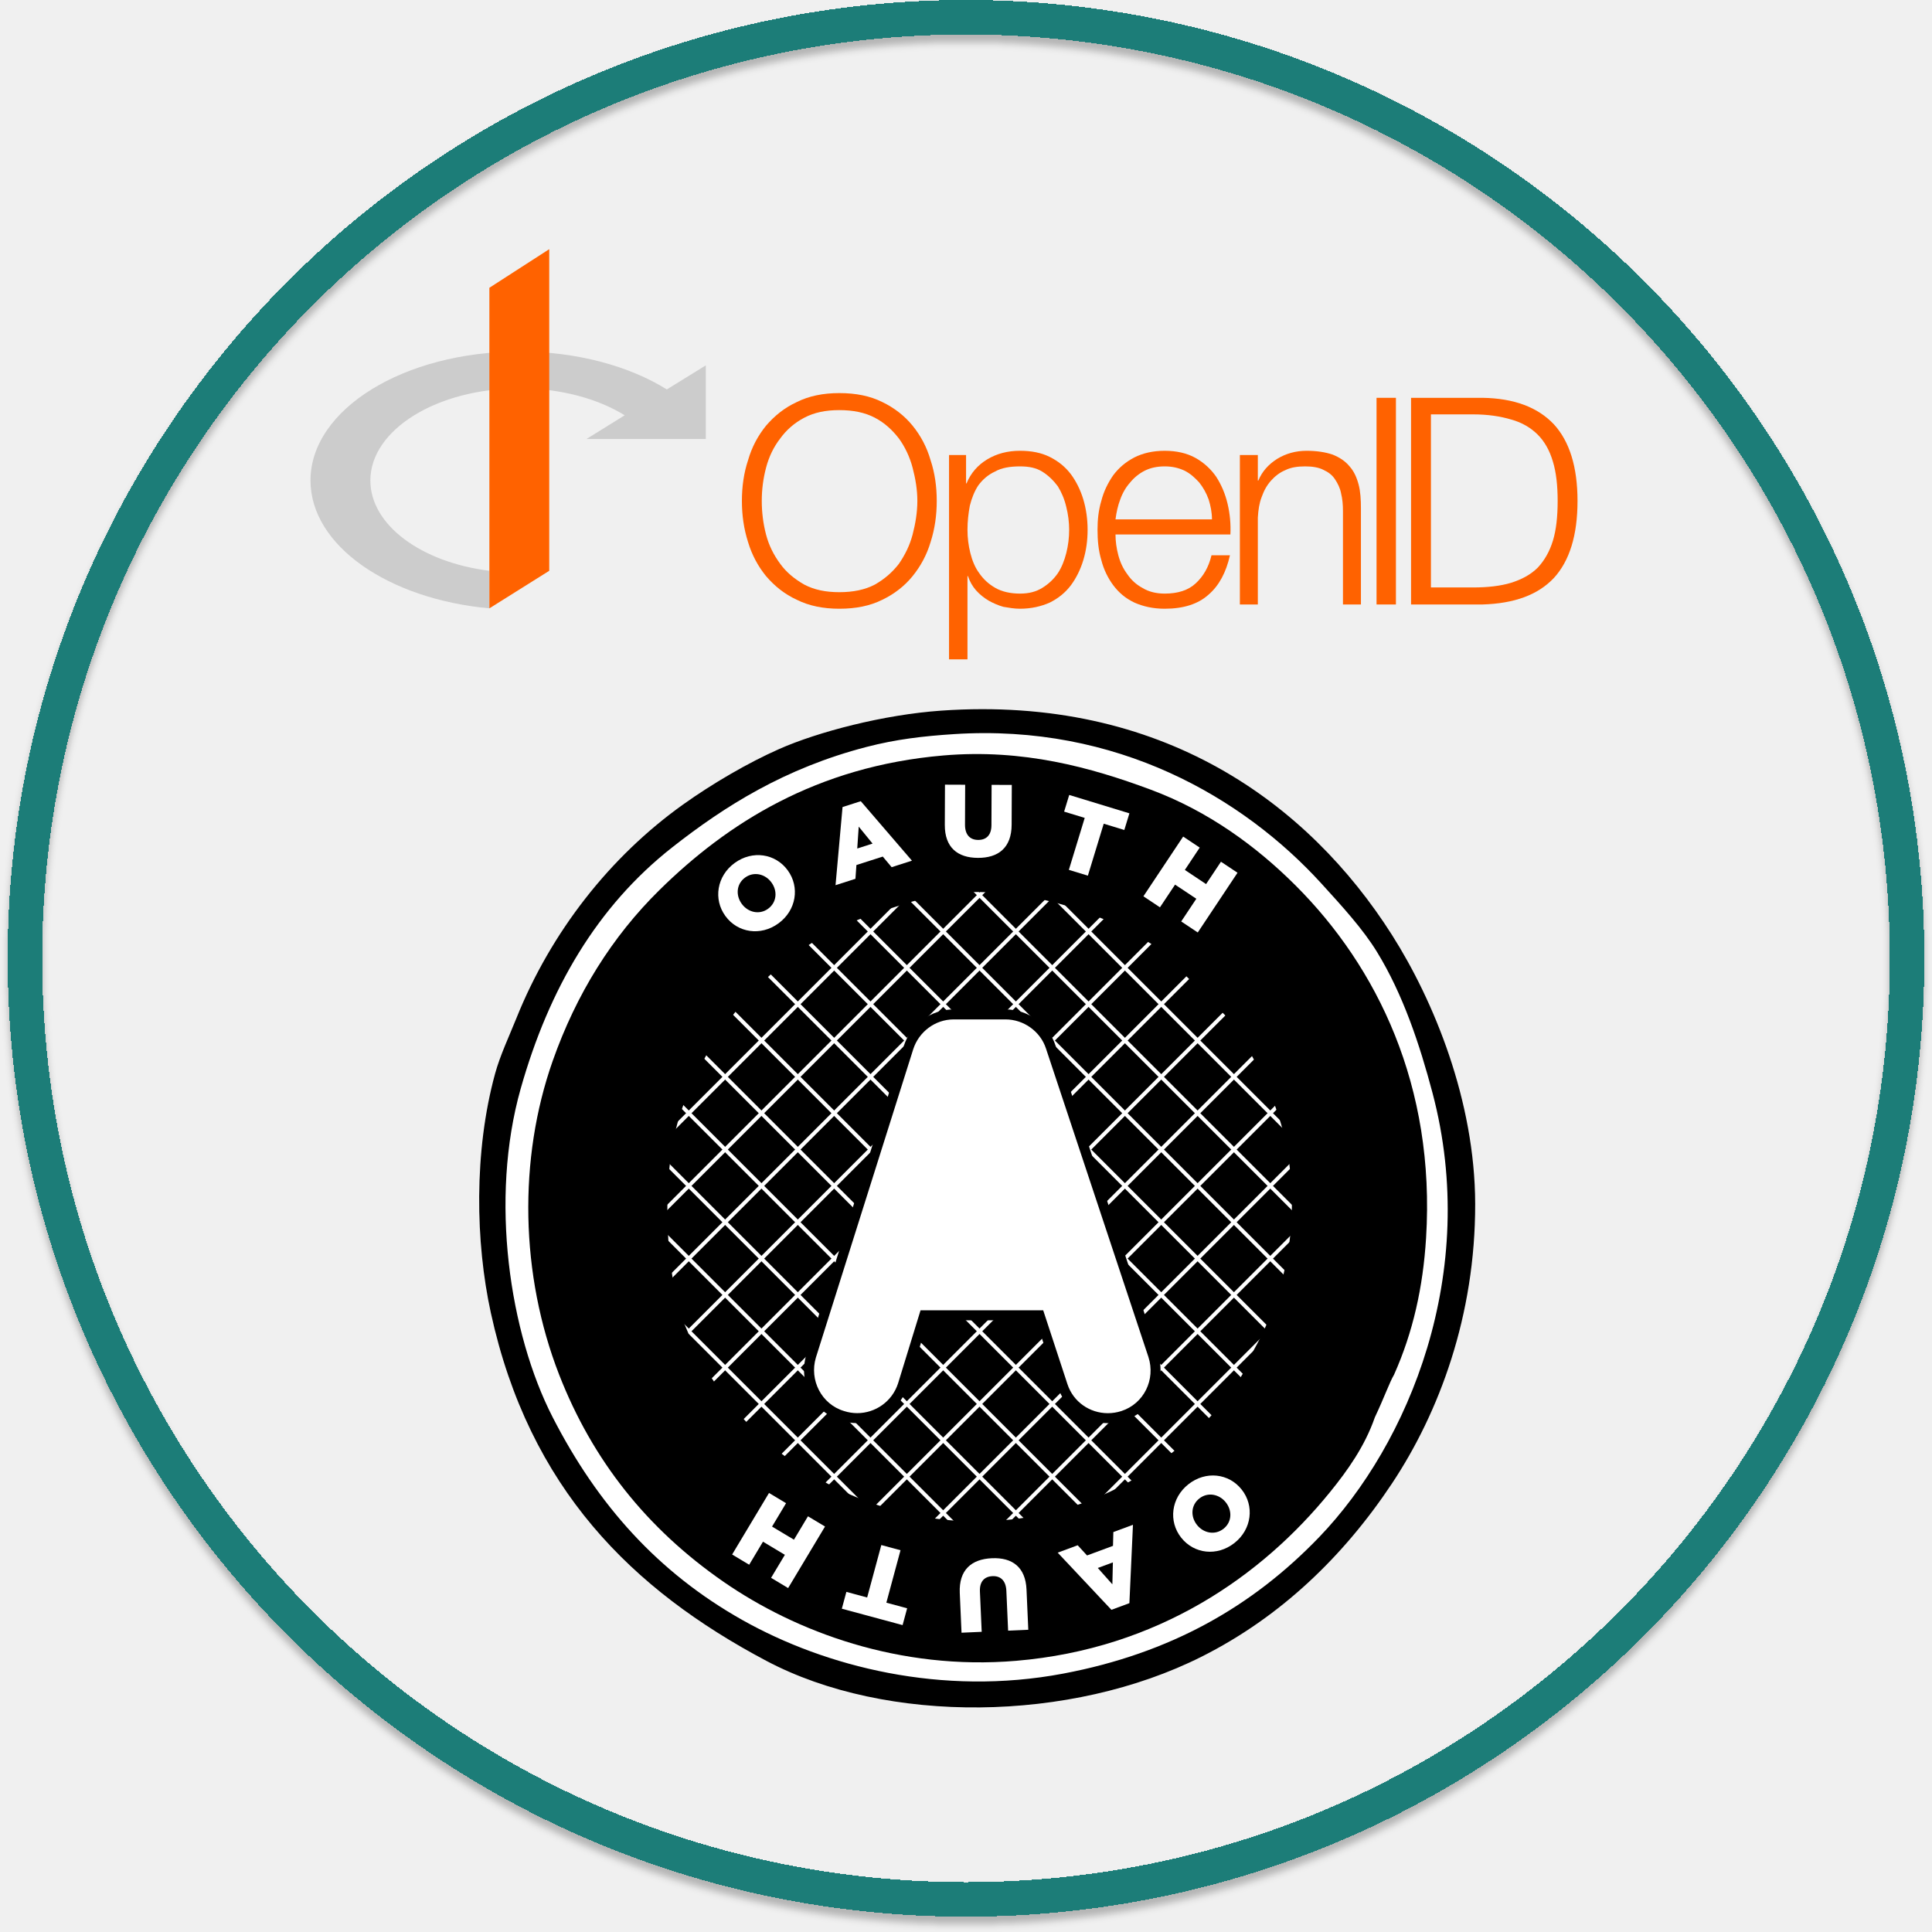
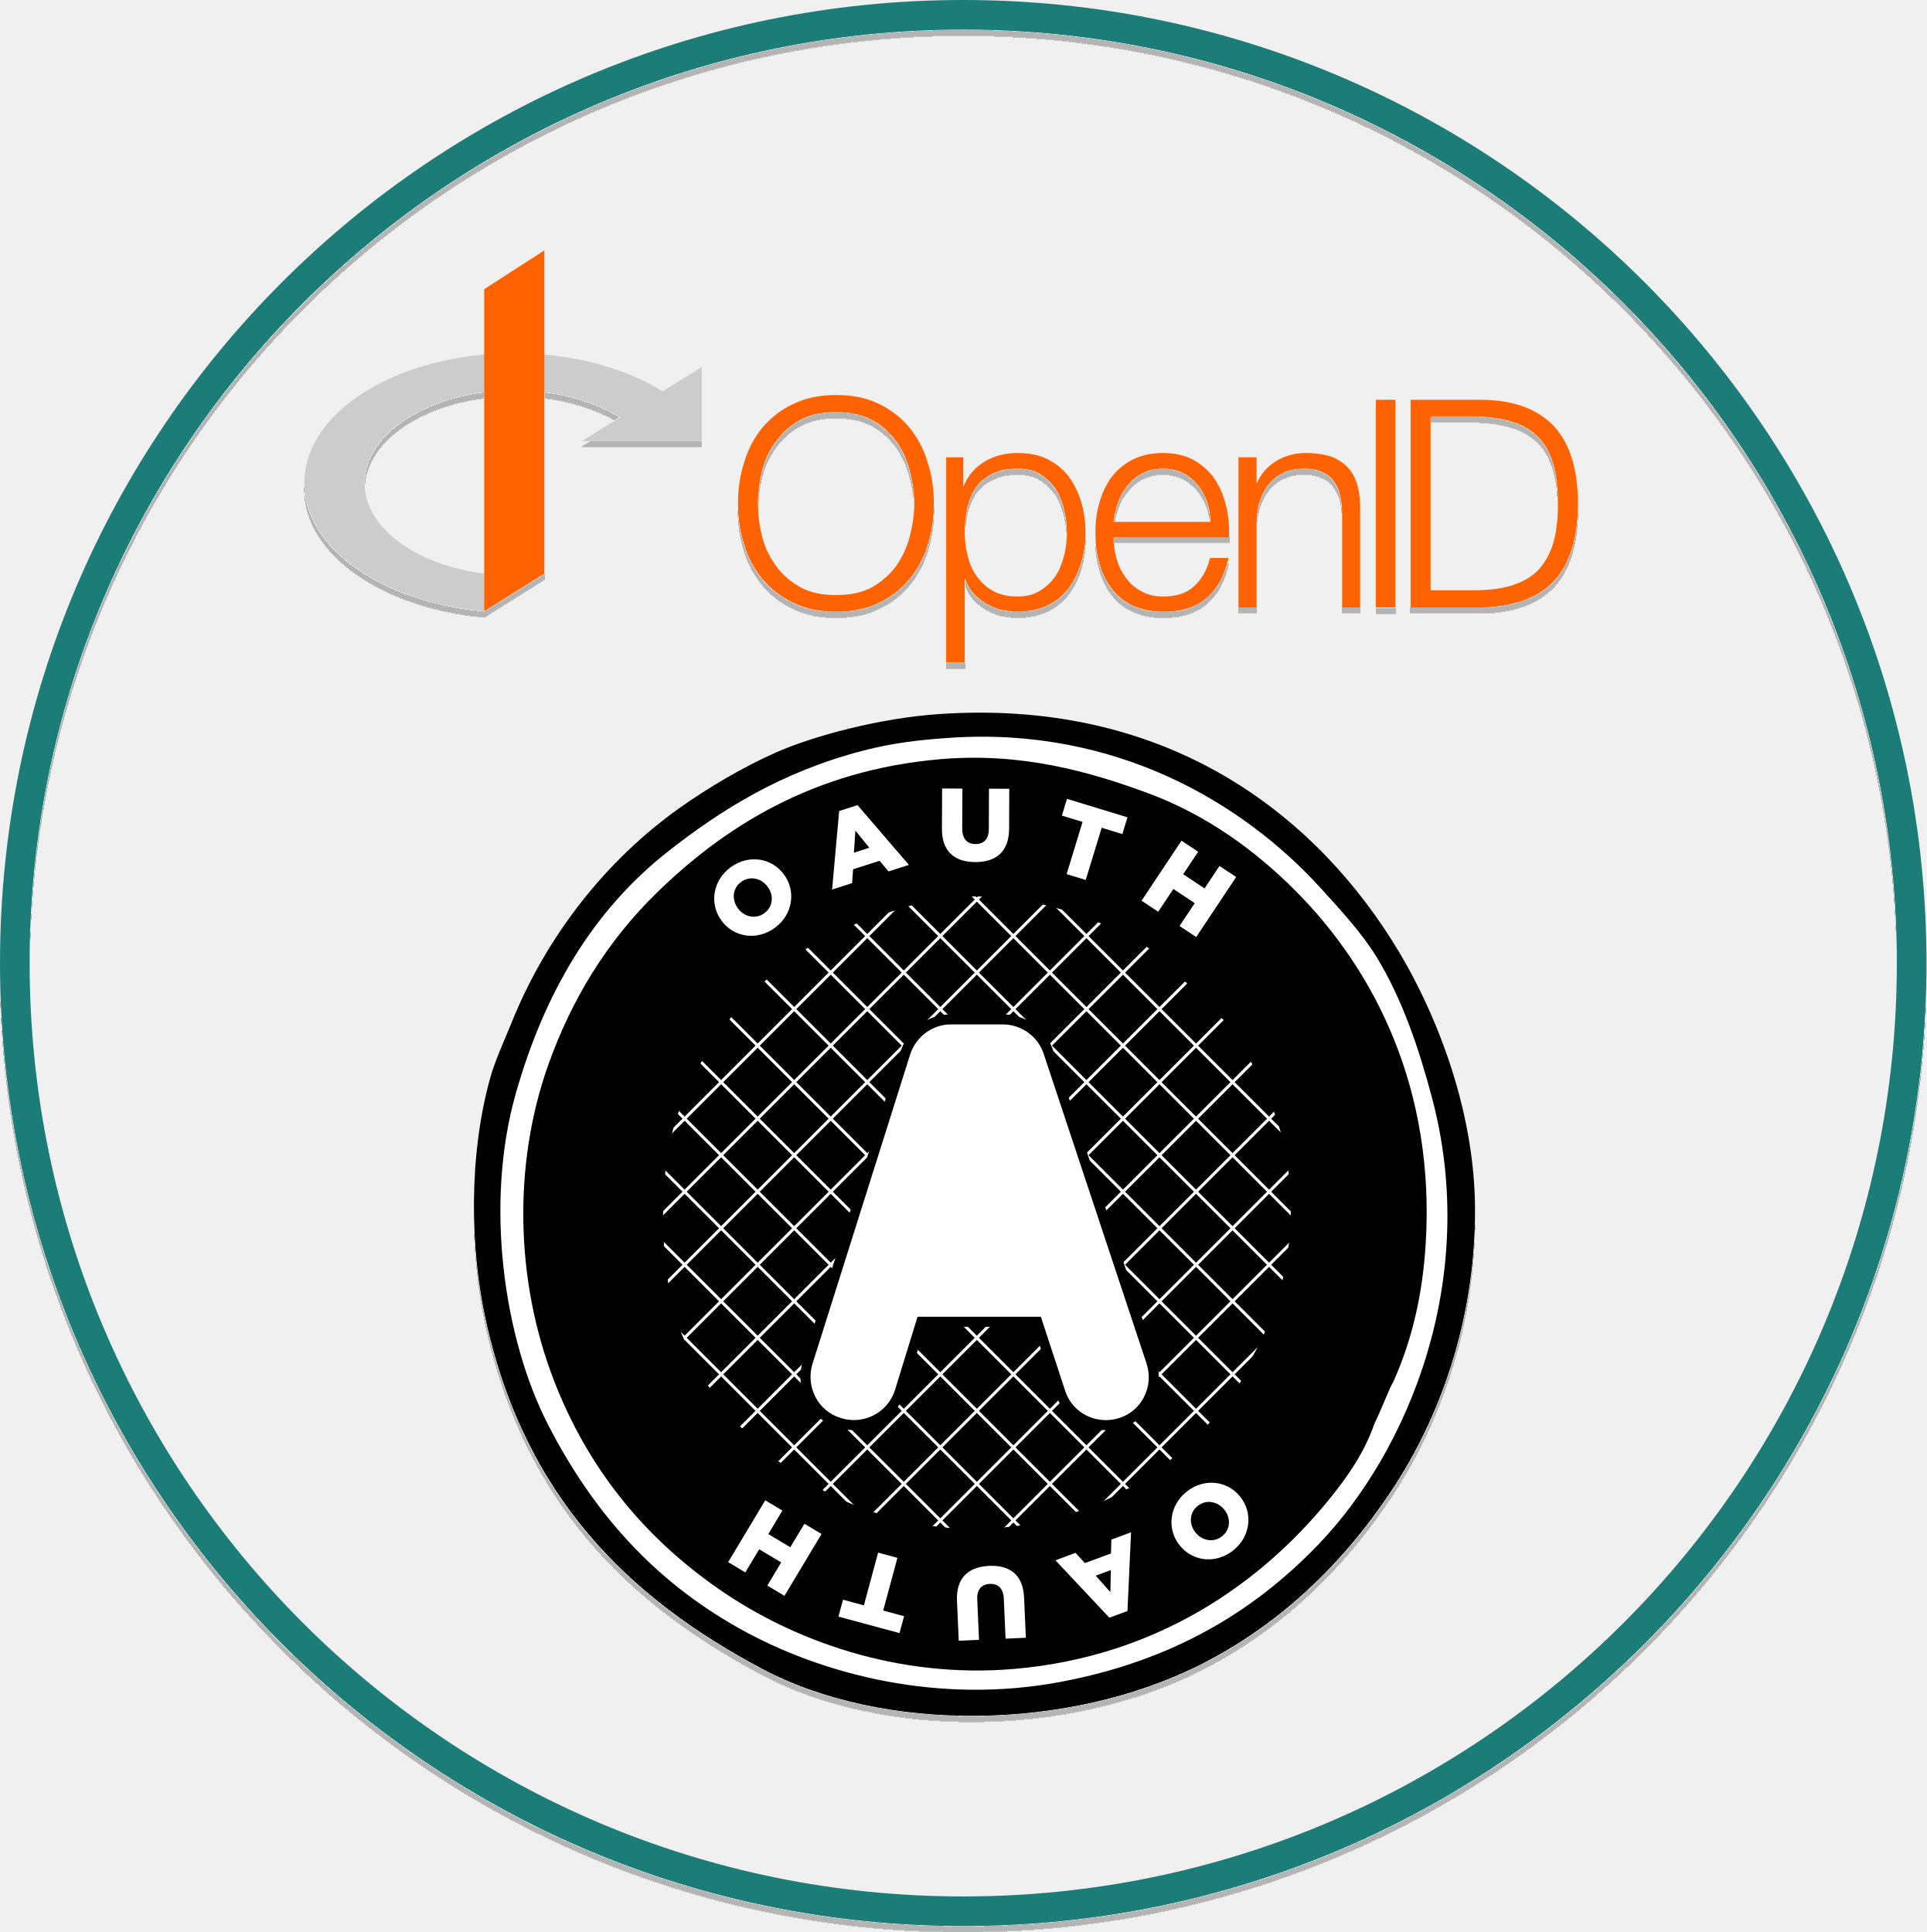
- <svg xmlns="http://www.w3.org/2000/svg" width="1008" height="1008" viewBox="0 0 1008 1008" fill="none">
-   <path d="M347.917 203.184C328.328 190.987 300.976 183.41 271.037 183.41C210.789 183.41 162 213.534 162 250.68C162 284.685 202.658 312.591 255.328 317.396V297.806C219.845 293.371 193.233 273.966 193.233 250.68C193.233 224.252 227.977 202.63 271.037 202.63C292.475 202.63 311.88 207.989 325.925 216.675L305.966 229.057H368.246V190.617L347.917 203.184Z" fill="#CCCCCC" />
-   <path d="M255.329 150.144V297.806V317.396L286.561 297.806V130L255.329 150.144Z" fill="#FF6200" />
-   <path d="M390.29 240.127C392.264 233.218 395.471 227.297 399.666 222.115C404.107 216.934 409.288 212.74 415.703 209.779C422.118 206.571 429.52 205.091 437.909 205.091C446.544 205.091 453.946 206.571 460.361 209.779C466.529 212.74 471.957 216.934 476.152 222.115C480.346 227.297 483.554 233.218 485.528 240.127C487.748 246.788 488.735 253.944 488.735 261.345C488.735 268.747 487.748 275.902 485.528 282.811C483.554 289.473 480.346 295.394 476.152 300.575C471.957 305.757 466.529 309.951 460.361 312.912C453.946 316.119 446.544 317.6 437.909 317.6C429.52 317.6 422.118 316.119 415.703 312.912C409.288 309.951 404.107 305.757 399.666 300.575C395.471 295.394 392.264 289.473 390.29 282.811C388.069 275.902 387.082 268.747 387.082 261.345C387.082 253.944 388.069 246.788 390.29 240.127ZM399.666 278.863C401.146 284.538 403.613 289.473 407.067 294.161C410.275 298.602 414.469 302.056 419.651 305.017C424.832 307.731 430.753 308.964 437.909 308.964C445.064 308.964 451.232 307.731 456.413 305.017C461.595 302.056 465.542 298.602 468.997 294.161C472.204 289.473 474.671 284.538 476.152 278.863C477.632 273.188 478.619 267.267 478.619 261.345C478.619 255.424 477.632 249.749 476.152 244.074C474.671 238.4 472.204 233.218 468.997 228.777C465.542 224.336 461.595 220.635 456.413 217.921C451.232 215.207 445.064 213.973 437.909 213.973C430.753 213.973 424.832 215.207 419.651 217.921C414.469 220.635 410.275 224.336 407.067 228.777C403.613 233.218 401.146 238.4 399.666 244.074C398.185 249.749 397.445 255.424 397.445 261.345C397.445 267.267 398.185 273.188 399.666 278.863Z" fill="#FF6200" />
-   <path d="M504.032 237.413V252.216H504.279C506.499 246.788 510.2 242.594 515.135 239.633C520.07 236.672 525.744 235.192 532.159 235.192C538.081 235.192 543.262 236.179 547.703 238.4C552.145 240.62 555.845 243.581 558.806 247.529C561.52 251.23 563.741 255.671 565.221 260.605C566.702 265.54 567.442 270.968 567.442 276.396C567.442 282.071 566.702 287.252 565.221 292.187C563.741 297.121 561.52 301.562 558.806 305.263C555.845 309.211 552.145 312.172 547.703 314.392C543.262 316.366 538.081 317.6 532.159 317.6C529.199 317.6 526.485 317.106 523.524 316.613C520.81 315.873 518.096 314.639 515.875 313.405C513.408 311.925 511.187 310.198 509.214 307.977C507.486 306.004 506.006 303.536 505.019 300.576H504.772V344H495.15V237.413H504.032ZM556.339 264.553C555.352 260.359 553.872 256.904 551.898 253.697C549.677 250.736 546.963 248.022 543.756 246.048C540.548 244.074 536.847 243.334 532.159 243.334C526.978 243.334 522.537 244.074 519.083 246.048C515.382 247.775 512.668 250.243 510.447 253.203C508.473 256.164 506.993 259.865 506.006 263.813C505.266 267.76 504.772 271.955 504.772 276.396C504.772 280.59 505.266 284.538 506.253 288.486C507.24 292.433 508.72 296.134 510.941 299.095C513.161 302.303 515.875 304.77 519.329 306.744C522.784 308.718 527.225 309.705 532.159 309.705C536.847 309.705 540.548 308.718 543.756 306.744C546.963 304.77 549.677 302.303 551.898 299.095C553.872 296.134 555.352 292.433 556.339 288.486C557.326 284.538 557.819 280.59 557.819 276.396C557.819 272.448 557.326 268.501 556.339 264.553Z" fill="#FF6200" />
-   <path d="M583.479 289.719C584.466 293.42 585.946 296.628 588.167 299.589C590.141 302.549 592.855 305.017 596.062 306.744C599.27 308.718 603.218 309.705 607.659 309.705C614.567 309.705 619.995 307.977 623.943 304.276C627.891 300.576 630.605 295.888 632.085 289.719H641.707C639.734 298.602 636.033 305.51 630.605 310.198C625.177 315.133 617.528 317.6 607.659 317.6C601.49 317.6 596.309 316.366 591.868 314.392C587.18 312.172 583.726 309.211 580.765 305.263C578.051 301.562 575.831 297.121 574.597 292.187C573.117 287.252 572.623 282.071 572.623 276.396C572.623 271.215 573.117 266.28 574.597 261.345C575.831 256.411 578.051 251.97 580.765 248.022C583.726 244.074 587.18 241.114 591.868 238.646C596.309 236.426 601.49 235.192 607.659 235.192C613.827 235.192 619.255 236.426 623.696 238.893C628.137 241.36 631.838 244.815 634.552 248.762C637.266 252.957 639.24 257.645 640.474 262.826C641.707 268.007 642.201 273.435 641.954 278.863H581.999C581.999 282.318 582.492 286.018 583.479 289.719ZM630.605 260.605C629.371 257.151 627.644 254.19 625.67 251.723C623.449 249.256 620.982 247.035 618.021 245.555C614.814 244.074 611.606 243.334 607.659 243.334C603.711 243.334 600.257 244.074 597.296 245.555C594.335 247.035 591.621 249.256 589.647 251.723C587.427 254.19 585.7 257.151 584.466 260.605C583.232 263.813 582.492 267.267 581.999 270.968H632.332C632.332 267.267 631.592 263.813 630.605 260.605Z" fill="#FF6200" />
-   <path d="M656.265 237.413V250.736H656.512C658.485 246.048 661.693 242.347 666.381 239.387C670.822 236.672 676.003 235.192 681.678 235.192C687.106 235.192 691.547 235.932 695.248 237.166C698.949 238.646 701.91 240.62 704.131 243.334C706.351 245.801 707.831 249.009 708.818 252.71C709.805 256.411 710.052 260.605 710.052 265.293V315.379H700.676V266.774C700.676 263.319 700.43 260.359 699.689 257.398C699.196 254.684 697.962 252.216 696.482 249.996C695.002 247.775 693.028 246.295 690.314 245.061C687.846 243.828 684.639 243.334 680.938 243.334C676.99 243.334 673.536 243.828 670.575 245.308C667.614 246.542 665.147 248.516 663.173 250.736C660.953 253.203 659.472 255.917 658.239 259.372C657.005 262.579 656.512 266.033 656.265 269.981V315.379H646.889V237.413H656.265Z" fill="#FF6200" />
-   <path d="M728.31 207.558V315.379H718.194V207.558H728.31Z" fill="#FF6200" />
-   <path d="M773.461 207.558C789.992 207.805 802.329 212.493 810.718 221.375C818.86 230.258 823.054 243.581 823.054 261.346C823.054 279.357 818.86 292.68 810.718 301.562C802.329 310.445 789.992 314.886 773.461 315.379H736.205V207.558H773.461ZM768.527 306.497C776.175 306.497 782.837 305.757 788.512 304.03C793.94 302.303 798.628 299.835 802.329 296.134C805.783 292.433 808.497 287.746 810.224 282.071C811.951 276.396 812.691 269.488 812.691 261.346C812.691 253.45 811.951 246.542 810.224 240.867C808.497 234.945 805.783 230.258 802.329 226.803C798.628 223.102 793.94 220.388 788.512 218.908C782.837 217.181 776.175 216.194 768.527 216.194H746.568V306.497H768.527Z" fill="#FF6200" />
-   <path fill-rule="evenodd" clip-rule="evenodd" d="M491.148 370.756C606.254 362.774 682.576 419.103 726.215 487.732C748.096 522.143 769.564 574.406 769.663 628.104C769.769 686.448 750.868 736.974 726.215 774.046C700.876 812.149 668.103 843.621 627.064 864.285C558.463 898.829 462.591 899.773 399.794 866.513C329.86 829.473 276.09 776.605 256.081 684.921C248.073 648.23 247.153 600.822 258.309 560.146C260.927 550.605 265.684 540.563 269.45 531.181C287.547 486.095 318.35 446.89 356.346 419.774C371.615 408.878 390.137 398.042 406.479 390.808C426.813 381.808 461.048 372.842 491.148 370.756Z" fill="white" />
-   <path fill-rule="evenodd" clip-rule="evenodd" d="M709.489 634.592C709.489 743.379 621.3 831.563 512.514 831.563C403.729 831.563 315.541 743.379 315.541 634.592C315.541 525.807 403.729 437.617 512.514 437.617C621.299 437.617 709.489 525.807 709.489 634.592Z" fill="black" />
-   <path fill-rule="evenodd" clip-rule="evenodd" d="M491.148 370.756C606.254 362.774 682.576 419.103 726.215 487.732C748.096 522.143 769.564 574.406 769.663 628.104C769.769 686.448 750.868 736.974 726.215 774.046C700.876 812.149 668.103 843.621 627.064 864.285C558.463 898.829 462.591 899.773 399.794 866.513C329.86 829.473 276.09 776.605 256.081 684.921C248.073 648.23 247.153 600.822 258.309 560.146C260.927 550.605 265.684 540.563 269.45 531.181C287.547 486.095 318.35 446.89 356.346 419.774C371.615 408.878 390.137 398.042 406.479 390.808C426.813 381.808 461.048 372.842 491.148 370.756ZM452.155 389.695C409.401 400.78 378.053 420.639 350.776 442.056C311.443 472.94 286.369 516.038 271.678 567.945C255.334 625.693 265.832 695.576 288.389 739.51C311.78 785.071 343.187 820.438 387.54 845.346C430.69 869.578 491.381 885.138 554.65 873.197C610.864 862.589 653.557 838.1 688.338 801.897C734.871 753.459 772.272 664.242 747.384 570.173C740.731 545.031 732.033 518.828 718.417 496.644C711.061 484.66 700.266 472.87 689.452 460.995C648.636 416.172 582.669 377.548 497.832 383.01C481.687 384.049 467.498 385.717 452.155 389.695Z" fill="black" />
-   <path d="M524.427 870.826L752.04 643.216" stroke="white" stroke-width="2" />
-   <path d="M504.528 852.8L733.134 624.197" stroke="white" stroke-width="2" />
-   <path d="M484.629 834.776L714.229 605.179" stroke="white" stroke-width="2" />
-   <path d="M464.73 816.75L695.324 586.161" stroke="white" stroke-width="2" />
-   <path d="M444.832 798.725L676.42 567.141" stroke="white" stroke-width="2" />
-   <path d="M424.933 780.701L657.513 548.123" stroke="white" stroke-width="2" />
-   <path d="M405.035 762.675L638.609 529.105" stroke="white" stroke-width="2" />
-   <path d="M385.136 744.65L619.702 510.086" stroke="white" stroke-width="2" />
-   <path d="M365.237 726.625L600.798 491.067" stroke="white" stroke-width="2" />
-   <path d="M345.339 708.599L581.892 472.049" stroke="white" stroke-width="2" />
-   <path d="M325.44 690.575L562.987 453.031" stroke="white" stroke-width="2" />
-   <path d="M305.542 672.55L544.082 434.011" stroke="white" stroke-width="2" />
-   <path d="M285.643 654.524L525.177 414.993" stroke="white" stroke-width="2" />
-   <path d="M265.744 636.499L506.271 395.975" stroke="white" stroke-width="2" />
-   <path d="M265.667 638.8L497.829 870.973" stroke="white" stroke-width="2" />
-   <path d="M284.494 619.704L517.108 852.329" stroke="white" stroke-width="2" />
-   <path d="M303.321 600.607L536.386 833.683" stroke="white" stroke-width="2" />
-   <path d="M322.149 581.511L555.666 815.039" stroke="white" stroke-width="2" />
-   <path d="M340.975 562.414L574.944 796.393" stroke="white" stroke-width="2" />
-   <path d="M359.802 543.318L594.225 777.748" stroke="white" stroke-width="2" />
-   <path d="M378.63 524.221L613.503 759.103" stroke="white" stroke-width="2" />
-   <path d="M397.456 505.125L632.782 740.457" stroke="white" stroke-width="2" />
-   <path d="M416.283 486.029L652.062 721.812" stroke="white" stroke-width="2" />
-   <path d="M435.111 466.932L671.34 703.167" stroke="white" stroke-width="2" />
-   <path d="M453.938 447.836L690.62 684.522" stroke="white" stroke-width="2" />
-   <path d="M472.764 428.739L709.898 665.877" stroke="white" stroke-width="2" />
-   <path d="M491.592 409.643L729.177 647.232" stroke="white" stroke-width="2" />
-   <path d="M510.419 390.547L748.457 628.587" stroke="white" stroke-width="2" />
-   <path fill-rule="evenodd" clip-rule="evenodd" d="M676.083 462.109C655.597 441.623 630.411 423.163 600.326 411.976C569.142 400.38 533.867 390.605 492.262 394.15C425.988 399.8 379.456 429.534 344.091 464.337C319.321 488.712 300.688 518.583 288.388 553.461C270.329 604.674 271.425 665.123 291.73 717.229C309.05 761.674 337.399 797.523 377.513 825.293C415.224 851.4 469.349 871.647 530.139 866.513C604.181 860.26 658.355 822.273 693.906 778.503C703.002 767.305 712.047 754.648 717.301 739.511C722.449 728.604 724.969 721.19 727.328 717.229C737.202 695.103 742.434 671.758 744.038 645.93C748.974 566.488 718.409 504.436 676.083 462.109ZM654.261 704.145C654.12 704.447 653.993 704.728 653.845 705.04C650.173 715.551 643.845 724.34 637.486 732.116C612.623 762.51 574.74 788.887 522.962 793.231C480.449 796.794 442.599 782.736 416.228 764.607C393.312 748.854 375.892 729.353 363.677 705.918C362.932 704.508 355.838 688.164 355.817 687.445C346.14 657.429 345.3 609.164 355.233 580.2C361.861 560.869 372.908 539.953 387.54 523.383C407.742 500.502 427.959 485.841 459.955 475.478C474.564 470.746 487.642 465.929 505.63 465.452C549.497 464.284 594.166 483.979 618.151 505.557C640.191 525.387 665.311 564.013 671.626 600.252C678.126 637.552 671.19 673.969 654.261 704.145Z" fill="black" />
-   <path d="M578.015 739.923C567.214 739.923 557.735 733.083 554.426 722.901L542.395 686.243H482.209L471.031 722.567C467.656 732.946 458.105 739.895 447.248 739.895C444.641 739.895 442.052 739.482 439.552 738.671C426.575 734.775 419.207 720.807 423.183 707.551L473.984 546.636C477.282 536.399 486.993 529.259 497.601 529.259H524.614C535.282 529.259 544.992 536.278 548.227 546.327L601.652 707.183C605.924 720.334 598.85 734.452 585.892 738.67C583.329 739.502 580.68 739.923 578.015 739.923Z" fill="white" />
-   <path d="M524.615 531.863C534.008 531.863 542.819 538.028 545.749 547.125L599.181 708.002C602.995 719.746 596.831 732.37 585.088 736.192C582.74 736.954 580.356 737.318 578.015 737.318C568.646 737.318 559.956 731.494 556.905 722.097L544.281 683.638H480.286L468.541 721.801C465.467 731.257 456.684 737.289 447.25 737.289C444.966 737.289 442.646 736.936 440.358 736.192C428.613 732.666 422.156 720.041 425.679 708.298L476.468 547.419C479.4 538.322 487.916 531.863 497.602 531.863H524.615ZM524.615 526.654H497.601C485.689 526.654 475.204 534.356 471.509 545.82L420.711 706.729L420.7 706.765L420.689 706.8C416.305 721.415 424.432 736.818 438.808 741.166C441.549 742.05 444.39 742.498 447.25 742.498C459.237 742.498 469.785 734.827 473.496 723.412L473.509 723.373L473.521 723.333L484.134 688.847H540.508L551.957 723.721C555.606 734.963 566.081 742.527 578.017 742.527C580.955 742.527 583.876 742.063 586.698 741.147C601.025 736.484 608.848 720.894 604.137 706.392L550.701 545.503C547.113 534.403 536.39 526.654 524.615 526.654Z" fill="black" />
-   <path d="M378.509 477.976L378.446 477.89C372.11 469.208 373.969 457.062 383.299 450.253C392.629 443.445 404.614 445.356 410.949 454.037L411.013 454.123C417.348 462.805 415.489 474.952 406.159 481.76C396.829 488.568 384.844 486.658 378.509 477.976ZM402.523 460.451L402.46 460.365C399.277 456.003 393.35 454.502 388.729 457.875C384.15 461.216 383.794 467.168 386.977 471.531L387.041 471.617C390.225 475.98 396.151 477.48 400.73 474.139C405.351 470.766 405.707 464.814 402.523 460.451Z" fill="white" />
-   <path d="M439.587 421.07L449.108 418.016L475.799 449.043L465.208 452.441L460.57 446.91L446.822 451.321L446.318 458.503L435.932 461.835L439.587 421.07ZM455.252 440.136L448.029 431.278L447.257 442.701L455.252 440.136Z" fill="white" />
-   <path d="M492.945 430.404L493.029 409.389L503.563 409.431L503.48 430.233C503.459 435.633 506.176 438.21 510.347 438.228C514.518 438.244 517.255 435.796 517.275 430.556L517.359 409.487L527.893 409.529L527.811 430.277C527.763 442.362 520.845 447.629 510.203 447.586C499.562 447.543 492.899 442.115 492.945 430.404Z" fill="white" />
-   <path d="M565.938 426.732L555.199 423.455L557.852 414.76L589.253 424.344L586.599 433.038L575.86 429.761L567.588 456.866L557.667 453.838L565.938 426.732Z" fill="white" />
-   <path d="M617.301 436.476L625.937 442.223L618.176 453.886L629.26 461.263L637.022 449.599L645.658 455.346L624.921 486.509L616.284 480.761L624.164 468.92L613.079 461.542L605.199 473.384L596.563 467.637L617.301 436.476Z" fill="white" />
-   <path d="M647.807 777.13L647.873 777.214C654.537 785.648 653.142 797.858 644.079 805.018C635.015 812.178 622.965 810.726 616.302 802.292L616.236 802.208C609.573 793.773 610.968 781.564 620.03 774.404C629.094 767.245 641.144 768.696 647.807 777.13ZM624.477 795.561L624.543 795.645C627.891 799.884 633.871 801.156 638.361 797.609C642.808 794.095 642.938 788.134 639.589 783.896L639.523 783.811C636.176 779.573 630.195 778.3 625.747 781.814C621.257 785.361 621.129 791.323 624.477 795.561Z" fill="white" />
-   <path d="M589.25 836.434L579.872 839.904L551.842 810.082L562.273 806.22L567.151 811.543L580.691 806.531L580.878 799.335L591.108 795.548L589.25 836.434ZM572.762 818.076L580.367 826.607L580.636 815.161L572.762 818.076Z" fill="white" />
-   <path d="M535.573 829.316L536.499 850.311L525.976 850.775L525.058 829.994C524.82 824.599 521.982 822.155 517.815 822.339C513.648 822.524 511.032 825.102 511.263 830.336L512.192 851.384L501.668 851.849L500.753 831.121C500.22 819.049 506.878 813.455 517.509 812.986C528.14 812.516 535.056 817.617 535.573 829.316Z" fill="white" />
-   <path d="M462.447 836.181L473.29 839.108L470.92 847.885L439.218 839.328L441.587 830.55L452.43 833.477L459.816 806.112L469.833 808.816L462.447 836.181Z" fill="white" />
-   <path d="M411.199 828.555L402.3 823.222L409.503 811.204L398.082 804.358L390.88 816.376L381.981 811.043L401.226 778.934L410.124 784.268L402.812 796.469L414.233 803.315L421.546 791.114L430.444 796.448L411.199 828.555Z" fill="white" />
+ <svg xmlns="http://www.w3.org/2000/svg" width="1300" height="1304" viewBox="0 0 1300 1304" fill="none">
  <g filter="url(#filter0_d_3_585)">
-     <circle cx="504" cy="500" r="491" stroke="#1C7D78" stroke-width="18" shape-rendering="crispEdges" />
+     <path d="M447.093 264.14C421.626 248.283 386.069 238.433 347.148 238.433C268.826 238.433 205.4 277.594 205.4 325.884C205.4 370.09 258.255 406.368 326.727 412.615V387.148C280.599 381.382 246.002 356.156 246.002 325.884C246.002 291.528 291.17 263.419 347.148 263.419C375.017 263.419 400.244 270.386 418.503 281.678L392.556 297.775H473.52V247.802L447.093 264.14Z" fill="#CCCCCC" />
+     <path d="M326.727 195.187V387.148V412.615L367.33 387.148V169L326.727 195.187Z" fill="#FF6200" />
+     <path d="M502.177 312.165C504.743 303.184 508.912 295.486 514.365 288.75C520.139 282.014 526.874 276.562 535.214 272.713C543.553 268.543 553.176 266.618 564.081 266.618C575.307 266.618 584.93 268.543 593.269 272.713C601.288 276.562 608.344 282.014 613.797 288.75C619.25 295.486 623.42 303.184 625.986 312.165C628.872 320.825 630.155 330.127 630.155 339.749C630.155 349.372 628.872 358.673 625.986 367.654C623.42 376.314 619.25 384.012 613.797 390.748C608.344 397.484 601.288 402.937 593.269 406.786C584.93 410.955 575.307 412.88 564.081 412.88C553.176 412.88 543.553 410.955 535.214 406.786C526.874 402.937 520.139 397.484 514.365 390.748C508.912 384.012 504.743 376.314 502.177 367.654C499.29 358.673 498.007 349.372 498.007 339.749C498.007 330.127 499.29 320.825 502.177 312.165ZM514.365 362.522C516.29 369.899 519.497 376.314 523.988 382.409C528.157 388.182 533.61 392.673 540.346 396.522C547.081 400.05 554.779 401.654 564.081 401.654C573.383 401.654 581.402 400.05 588.137 396.522C594.873 392.673 600.005 388.182 604.496 382.409C608.665 376.314 611.873 369.899 613.797 362.522C615.722 355.145 617.005 347.447 617.005 339.749C617.005 332.051 615.722 324.674 613.797 317.297C611.873 309.919 608.665 303.184 604.496 297.41C600.005 291.637 594.873 286.825 588.137 283.297C581.402 279.769 573.383 278.165 564.081 278.165C554.779 278.165 547.081 279.769 540.346 283.297C533.61 286.825 528.157 291.637 523.988 297.41C519.497 303.184 516.29 309.919 514.365 317.297C512.441 324.674 511.478 332.051 511.478 339.749C511.478 347.447 512.441 355.145 514.365 362.522Z" fill="#FF6200" />
+     <path d="M650.042 308.636V327.881H650.363C653.249 320.825 658.061 315.372 664.476 311.523C670.891 307.674 678.268 305.75 686.607 305.75C694.305 305.75 701.041 307.033 706.814 309.919C712.588 312.806 717.399 316.655 721.248 321.787C724.776 326.598 727.663 332.372 729.588 338.787C731.512 345.202 732.474 352.258 732.474 359.315C732.474 366.692 731.512 373.428 729.588 379.843C727.663 386.258 724.776 392.031 721.248 396.842C717.399 401.974 712.588 405.823 706.814 408.71C701.041 411.276 694.305 412.88 686.607 412.88C682.758 412.88 679.23 412.238 675.381 411.597C671.853 410.635 668.325 409.031 665.438 407.427C662.23 405.503 659.344 403.257 656.778 400.371C654.532 397.805 652.608 394.597 651.325 390.748H651.004V447.2H638.495V308.636H650.042ZM718.041 343.919C716.758 338.466 714.833 333.976 712.267 329.806C709.38 325.957 705.852 322.429 701.682 319.863C697.513 317.297 692.701 316.334 686.607 316.334C679.871 316.334 674.098 317.297 669.608 319.863C664.796 322.108 661.268 325.315 658.381 329.164C655.815 333.013 653.891 337.825 652.608 342.957C651.646 348.089 651.004 353.541 651.004 359.315C651.004 364.768 651.646 369.9 652.929 375.032C654.212 380.163 656.136 384.975 659.023 388.824C661.91 392.993 665.438 396.201 669.928 398.767C674.419 401.333 680.192 402.616 686.607 402.616C692.701 402.616 697.513 401.333 701.682 398.767C705.852 396.201 709.38 392.993 712.267 388.824C714.833 384.975 716.758 380.163 718.041 375.032C719.324 369.9 719.965 364.768 719.965 359.315C719.965 354.183 719.324 349.051 718.041 343.919Z" fill="#FF6200" />
+     <path d="M753.323 376.635C754.606 381.446 756.53 385.616 759.417 389.465C761.983 393.314 765.511 396.522 769.681 398.767C773.851 401.333 778.983 402.616 784.756 402.616C793.737 402.616 800.794 400.371 805.926 395.559C811.058 390.748 814.586 384.654 816.51 376.635H829.02C826.454 388.182 821.642 397.163 814.586 403.257C807.53 409.672 797.586 412.88 784.756 412.88C776.738 412.88 770.002 411.276 764.228 408.71C758.134 405.823 753.644 401.974 749.795 396.842C746.266 392.031 743.38 386.258 741.776 379.843C739.851 373.428 739.21 366.692 739.21 359.315C739.21 352.579 739.851 346.164 741.776 339.749C743.38 333.334 746.266 327.561 749.795 322.429C753.644 317.297 758.134 313.448 764.228 310.24C770.002 307.354 776.738 305.75 784.756 305.75C792.775 305.75 799.832 307.354 805.605 310.561C811.378 313.768 816.19 318.259 819.718 323.391C823.246 328.844 825.812 334.938 827.416 341.674C829.02 348.409 829.661 355.466 829.34 362.522H751.398C751.398 367.013 752.04 371.824 753.323 376.635ZM814.586 338.787C812.982 334.296 810.737 330.447 808.171 327.24C805.284 324.032 802.077 321.146 798.228 319.221C794.058 317.297 789.888 316.334 784.756 316.334C779.624 316.334 775.134 317.297 771.285 319.221C767.436 321.146 763.908 324.032 761.342 327.24C758.455 330.447 756.21 334.296 754.606 338.787C753.002 342.957 752.04 347.447 751.398 352.258H816.831C816.831 347.447 815.869 342.957 814.586 338.787Z" fill="#FF6200" />
+     <path d="M847.944 308.636V325.957H848.265C850.831 319.863 855.001 315.051 861.095 311.202C866.869 307.674 873.604 305.75 880.981 305.75C888.038 305.75 893.811 306.712 898.623 308.316C903.434 310.24 907.283 312.806 910.17 316.334C913.056 319.542 914.981 323.712 916.264 328.523C917.547 333.334 917.868 338.787 917.868 344.881V409.993H905.679V346.806C905.679 342.315 905.358 338.466 904.396 334.617C903.755 331.089 902.151 327.881 900.226 324.995C898.302 322.108 895.736 320.183 892.208 318.58C889 316.976 884.83 316.334 880.019 316.334C874.887 316.334 870.397 316.976 866.548 318.9C862.699 320.504 859.491 323.07 856.925 325.957C854.039 329.164 852.114 332.693 850.51 337.183C848.907 341.353 848.265 345.843 847.944 350.975V409.993H835.756V308.636H847.944Z" fill="#FF6200" />
+     <path d="M941.603 269.826V409.993H928.452V269.826H941.603Z" fill="#FF6200" />
+     <path d="M1000.3 269.826C1021.79 270.147 1037.83 276.241 1048.73 287.788C1059.32 299.335 1064.77 316.655 1064.77 339.749C1064.77 363.164 1059.32 380.484 1048.73 392.031C1037.83 403.578 1021.79 409.352 1000.3 409.993H951.867V269.826H1000.3ZM993.885 398.446C1003.83 398.446 1012.49 397.484 1019.87 395.239C1026.92 392.993 1033.02 389.786 1037.83 384.975C1042.32 380.164 1045.85 374.069 1048.09 366.692C1050.34 359.315 1051.3 350.334 1051.3 339.749C1051.3 329.485 1050.34 320.504 1048.09 313.127C1045.85 305.429 1042.32 299.335 1037.83 294.844C1033.02 290.033 1026.92 286.505 1019.87 284.58C1012.49 282.335 1003.83 281.052 993.885 281.052H965.338V398.446H993.885Z" fill="#FF6200" />
+     <path fill-rule="evenodd" clip-rule="evenodd" d="M633.292 481.983C782.93 471.607 882.148 544.833 938.879 634.052C967.324 678.786 995.234 746.727 995.362 816.535C995.5 892.383 970.929 958.066 938.879 1006.26C905.939 1055.79 863.334 1096.71 809.983 1123.57C720.802 1168.48 596.168 1169.71 514.533 1126.47C423.618 1078.32 353.717 1009.59 327.705 890.397C317.295 842.699 316.099 781.068 330.601 728.19C334.005 715.786 340.189 702.732 345.085 690.535C368.611 631.924 408.655 580.957 458.05 545.706C477.899 531.542 501.978 517.455 523.223 508.051C549.657 496.351 594.163 484.695 633.292 481.983Z" fill="white" />
+     <path fill-rule="evenodd" clip-rule="evenodd" d="M917.136 824.969C917.136 966.393 802.49 1081.03 661.068 1081.03C519.647 1081.03 405.003 966.393 405.003 824.969C405.003 683.549 519.647 568.901 661.068 568.901C802.489 568.901 917.136 683.549 917.136 824.969Z" fill="black" />
+     <path fill-rule="evenodd" clip-rule="evenodd" d="M633.292 481.983C782.93 471.607 882.148 544.833 938.879 634.052C967.324 678.786 995.234 746.727 995.362 816.535C995.5 892.383 970.929 958.066 938.879 1006.26C905.939 1055.79 863.334 1096.71 809.983 1123.57C720.802 1168.48 596.168 1169.71 514.533 1126.47C423.618 1078.32 353.717 1009.59 327.705 890.397C317.295 842.699 316.099 781.068 330.601 728.19C334.005 715.786 340.189 702.732 345.085 690.535C368.611 631.924 408.655 580.957 458.05 545.706C477.899 531.542 501.978 517.455 523.223 508.051C549.657 496.351 594.163 484.695 633.292 481.983ZM582.602 506.604C527.022 521.014 486.269 546.83 450.809 574.673C399.676 614.822 367.079 670.849 347.981 738.328C326.734 813.401 340.382 904.248 369.706 961.363C400.114 1020.59 440.944 1066.57 498.602 1098.95C554.697 1130.45 633.595 1150.68 715.845 1135.16C788.923 1121.37 844.424 1089.53 889.639 1042.47C950.133 979.497 998.753 863.515 966.399 741.224C957.75 708.54 946.443 674.476 928.742 645.638C919.179 630.058 905.146 614.731 891.087 599.293C838.027 541.024 752.27 490.812 641.982 497.913C620.993 499.264 602.548 501.432 582.602 506.604Z" fill="black" />
+     <path d="M676.554 1132.07L972.451 836.181" stroke="white" stroke-width="2" />
+     <path d="M650.686 1108.64L947.875 811.456" stroke="white" stroke-width="2" />
+     <path d="M624.818 1085.21L923.298 786.733" stroke="white" stroke-width="2" />
+     <path d="M598.949 1061.78L898.721 762.009" stroke="white" stroke-width="2" />
+     <path d="M573.082 1038.34L874.145 737.284" stroke="white" stroke-width="2" />
+     <path d="M547.213 1014.91L849.567 712.56" stroke="white" stroke-width="2" />
+     <path d="M521.345 991.478L824.991 687.836" stroke="white" stroke-width="2" />
+     <path d="M495.477 968.045L800.413 663.111" stroke="white" stroke-width="2" />
+     <path d="M469.608 944.613L775.837 638.387" stroke="white" stroke-width="2" />
+     <path d="M443.741 921.179L751.26 613.664" stroke="white" stroke-width="2" />
+     <path d="M417.873 897.748L726.683 588.94" stroke="white" stroke-width="2" />
+     <path d="M392.004 874.315L702.107 564.215" stroke="white" stroke-width="2" />
+     <path d="M366.136 850.882L677.53 539.491" stroke="white" stroke-width="2" />
+     <path d="M340.267 827.449L652.953 514.767" stroke="white" stroke-width="2" />
+     <path d="M340.167 830.44L641.977 1132.26" stroke="white" stroke-width="2" />
+     <path d="M364.642 805.615L667.04 1108.03" stroke="white" stroke-width="2" />
+     <path d="M389.118 780.79L692.102 1083.79" stroke="white" stroke-width="2" />
+     <path d="M413.593 755.964L717.166 1059.55" stroke="white" stroke-width="2" />
+     <path d="M438.068 731.139L742.227 1035.31" stroke="white" stroke-width="2" />
+     <path d="M462.543 706.313L767.292 1011.07" stroke="white" stroke-width="2" />
+     <path d="M487.019 681.488L792.355 986.834" stroke="white" stroke-width="2" />
+     <path d="M511.493 656.662L817.417 962.594" stroke="white" stroke-width="2" />
+     <path d="M535.968 631.837L842.48 938.356" stroke="white" stroke-width="2" />
+     <path d="M560.444 607.012L867.542 914.117" stroke="white" stroke-width="2" />
+     <path d="M584.92 582.186L892.606 889.879" stroke="white" stroke-width="2" />
+     <path d="M609.394 557.361L917.668 865.639" stroke="white" stroke-width="2" />
+     <path d="M633.869 532.536L942.73 841.402" stroke="white" stroke-width="2" />
+     <path d="M658.345 507.711L967.794 817.163" stroke="white" stroke-width="2" />
+     <path fill-rule="evenodd" clip-rule="evenodd" d="M873.707 600.741C847.076 574.11 814.334 550.112 775.224 535.568C734.685 520.493 688.827 507.787 634.741 512.396C548.585 519.739 488.093 558.395 442.119 603.638C409.917 635.326 385.694 674.158 369.705 719.5C346.228 786.077 347.653 864.66 374.05 932.397C396.566 990.176 433.418 1036.78 485.567 1072.88C534.591 1106.82 604.953 1133.14 683.981 1126.47C780.235 1118.34 850.662 1068.96 896.878 1012.05C908.703 997.496 920.461 981.042 927.291 961.364C933.984 947.185 937.259 937.547 940.326 932.398C953.163 903.634 959.964 873.286 962.05 839.709C968.467 736.434 928.731 655.766 873.707 600.741ZM845.34 915.388C845.156 915.781 844.991 916.147 844.799 916.552C840.024 930.216 831.799 941.642 823.532 951.751C791.21 991.263 741.962 1025.55 674.65 1031.2C619.384 1035.83 570.179 1017.56 535.896 993.989C506.105 973.51 483.46 948.159 467.58 917.693C466.611 915.86 457.389 894.613 457.362 893.679C444.782 854.657 443.69 791.913 456.602 754.26C465.22 729.13 479.581 701.939 498.602 680.397C524.865 650.653 551.146 631.593 592.741 618.121C611.733 611.969 628.735 605.708 652.12 605.087C709.146 603.569 767.217 629.173 798.396 657.225C827.049 683.003 859.705 733.217 867.915 780.328C876.364 828.817 867.347 876.16 845.34 915.388Z" fill="black" />
+     <path d="M746.22 961.9C732.178 961.9 719.855 953.008 715.554 939.771L699.914 892.116H621.672L607.14 939.337C602.753 952.83 590.337 961.863 576.222 961.863C572.834 961.863 569.468 961.327 566.218 960.272C549.347 955.208 539.769 937.049 544.938 919.817L610.979 710.626C615.267 697.319 627.891 688.037 641.682 688.037H676.798C690.667 688.037 703.29 697.161 707.495 710.226L776.948 919.338C782.501 936.435 773.305 954.788 756.459 960.271C753.128 961.353 749.684 961.9 746.22 961.9Z" fill="white" />
+     <path d="M676.8 691.422C689.011 691.422 700.465 699.437 704.273 711.263L773.735 920.403C778.694 935.669 770.68 952.081 755.414 957.05C752.362 958.041 749.263 958.514 746.22 958.514C734.04 958.514 722.742 950.942 718.777 938.726L702.366 888.73H619.172L603.904 938.341C599.908 950.634 588.489 958.475 576.225 958.475C573.256 958.475 570.24 958.017 567.266 957.05C551.998 952.466 543.603 936.053 548.183 920.787L614.208 711.645C618.02 699.818 629.091 691.422 641.683 691.422H676.8ZM676.8 684.65H641.682C626.196 684.65 612.565 694.663 607.762 709.567L541.724 918.748L541.71 918.794L541.696 918.84C535.997 937.839 546.561 957.864 565.251 963.515C568.814 964.665 572.506 965.247 576.225 965.247C591.808 965.247 605.52 955.275 610.345 940.435L610.361 940.384L610.377 940.332L624.174 895.502H697.461L712.344 940.837C717.088 955.453 730.706 965.285 746.222 965.285C750.042 965.285 753.839 964.682 757.508 963.491C776.133 957.429 786.302 937.162 780.179 918.31L710.712 709.153C706.047 694.724 692.107 684.65 676.8 684.65Z" fill="black" />
+     <path d="M486.862 621.369L486.779 621.257C478.544 609.97 480.96 594.181 493.089 585.329C505.218 576.478 520.799 578.962 529.034 590.248L529.117 590.36C537.352 601.647 534.935 617.437 522.807 626.288C510.678 635.139 495.097 632.655 486.862 621.369ZM518.08 598.586L517.998 598.475C513.86 592.804 506.155 590.853 500.147 595.237C494.195 599.581 493.732 607.319 497.871 612.991L497.953 613.103C502.092 618.774 509.796 620.724 515.748 616.381C521.757 611.996 522.22 604.259 518.08 598.586Z" fill="white" />
+     <path d="M566.264 547.391L578.641 543.42L613.339 583.756L599.571 588.173L593.541 580.983L575.669 586.717L575.014 596.053L561.511 600.386L566.264 547.391ZM586.627 572.177L577.238 560.661L576.234 575.512L586.627 572.177Z" fill="white" />
+     <path d="M635.629 559.526L635.737 532.206L649.432 532.26L649.325 559.302C649.296 566.323 652.828 569.674 658.251 569.696C663.674 569.718 667.232 566.534 667.258 559.722L667.367 532.333L681.062 532.387L680.954 559.36C680.892 575.07 671.898 581.918 658.064 581.862C644.23 581.806 635.569 574.75 635.629 559.526Z" fill="white" />
+     <path d="M730.519 554.752L716.559 550.491L720.008 539.188L760.829 551.647L757.379 562.949L743.418 558.689L732.664 593.926L719.767 589.99L730.519 554.752Z" fill="white" />
+     <path d="M797.291 567.418L808.518 574.89L798.428 590.052L812.839 599.642L822.929 584.479L834.156 591.95L807.197 632.461L795.969 624.99L806.214 609.595L791.802 600.005L781.559 615.4L770.332 607.928L797.291 567.418Z" fill="white" />
+     <path d="M836.949 1010.27L837.035 1010.38C845.697 1021.34 843.885 1037.22 832.102 1046.52C820.32 1055.83 804.655 1053.94 795.992 1042.98L795.907 1042.87C787.244 1031.91 789.058 1016.03 800.839 1006.73C812.622 997.419 828.287 999.305 836.949 1010.27ZM806.62 1034.23L806.706 1034.34C811.058 1039.85 818.832 1041.5 824.669 1036.89C830.451 1032.32 830.619 1024.57 826.265 1019.06L826.18 1018.95C821.828 1013.45 814.053 1011.79 808.271 1016.36C802.434 1020.97 802.267 1028.72 806.62 1034.23Z" fill="white" />
+     <path d="M760.825 1087.36L748.634 1091.88L712.195 1053.11L725.755 1048.09L732.096 1055.01L749.699 1048.49L749.941 1039.14L763.241 1034.21L760.825 1087.36ZM739.39 1063.5L749.277 1074.59L749.626 1059.71L739.39 1063.5Z" fill="white" />
+     <path d="M691.045 1078.11L692.249 1105.4L678.568 1106.01L677.375 1078.99C677.066 1071.98 673.377 1068.8 667.96 1069.04C662.543 1069.28 659.142 1072.63 659.442 1079.44L660.65 1106.8L646.969 1107.4L645.779 1080.46C645.086 1064.76 653.742 1057.49 667.561 1056.88C681.382 1056.27 690.373 1062.9 691.045 1078.11Z" fill="white" />
+     <path d="M595.982 1087.04L610.077 1090.84L606.996 1102.25L565.783 1091.13L568.864 1079.72L582.959 1083.52L592.561 1047.95L605.583 1051.46L595.982 1087.04Z" fill="white" />
+     <path d="M529.359 1077.12L517.79 1070.19L527.154 1054.56L512.307 1045.67L502.943 1061.29L491.375 1054.36L516.394 1012.61L527.962 1019.55L518.455 1035.41L533.303 1044.31L542.81 1028.45L554.378 1035.38L529.359 1077.12Z" fill="white" />
+     <circle cx="650" cy="650" r="640" stroke="#1C7D78" stroke-width="20" />
  </g>
  <defs>
-     <filter id="filter0_d_3_585" x="0" y="0" width="1008" height="1008" filterUnits="userSpaceOnUse" color-interpolation-filters="sRGB">
+     <filter id="filter0_d_3_585" x="0" y="0" width="1300" height="1304" filterUnits="userSpaceOnUse" color-interpolation-filters="sRGB">
      <feFlood flood-opacity="0" result="BackgroundImageFix" />
      <feColorMatrix in="SourceAlpha" type="matrix" values="0 0 0 0 0 0 0 0 0 0 0 0 0 0 0 0 0 0 127 0" result="hardAlpha" />
      <feOffset dy="4" />
-       <feGaussianBlur stdDeviation="2" />
      <feComposite in2="hardAlpha" operator="out" />
      <feColorMatrix type="matrix" values="0 0 0 0 0 0 0 0 0 0 0 0 0 0 0 0 0 0 0.25 0" />
      <feBlend mode="normal" in2="BackgroundImageFix" result="effect1_dropShadow_3_585" />
      <feBlend mode="normal" in="SourceGraphic" in2="effect1_dropShadow_3_585" result="shape" />
    </filter>
  </defs>
</svg>
